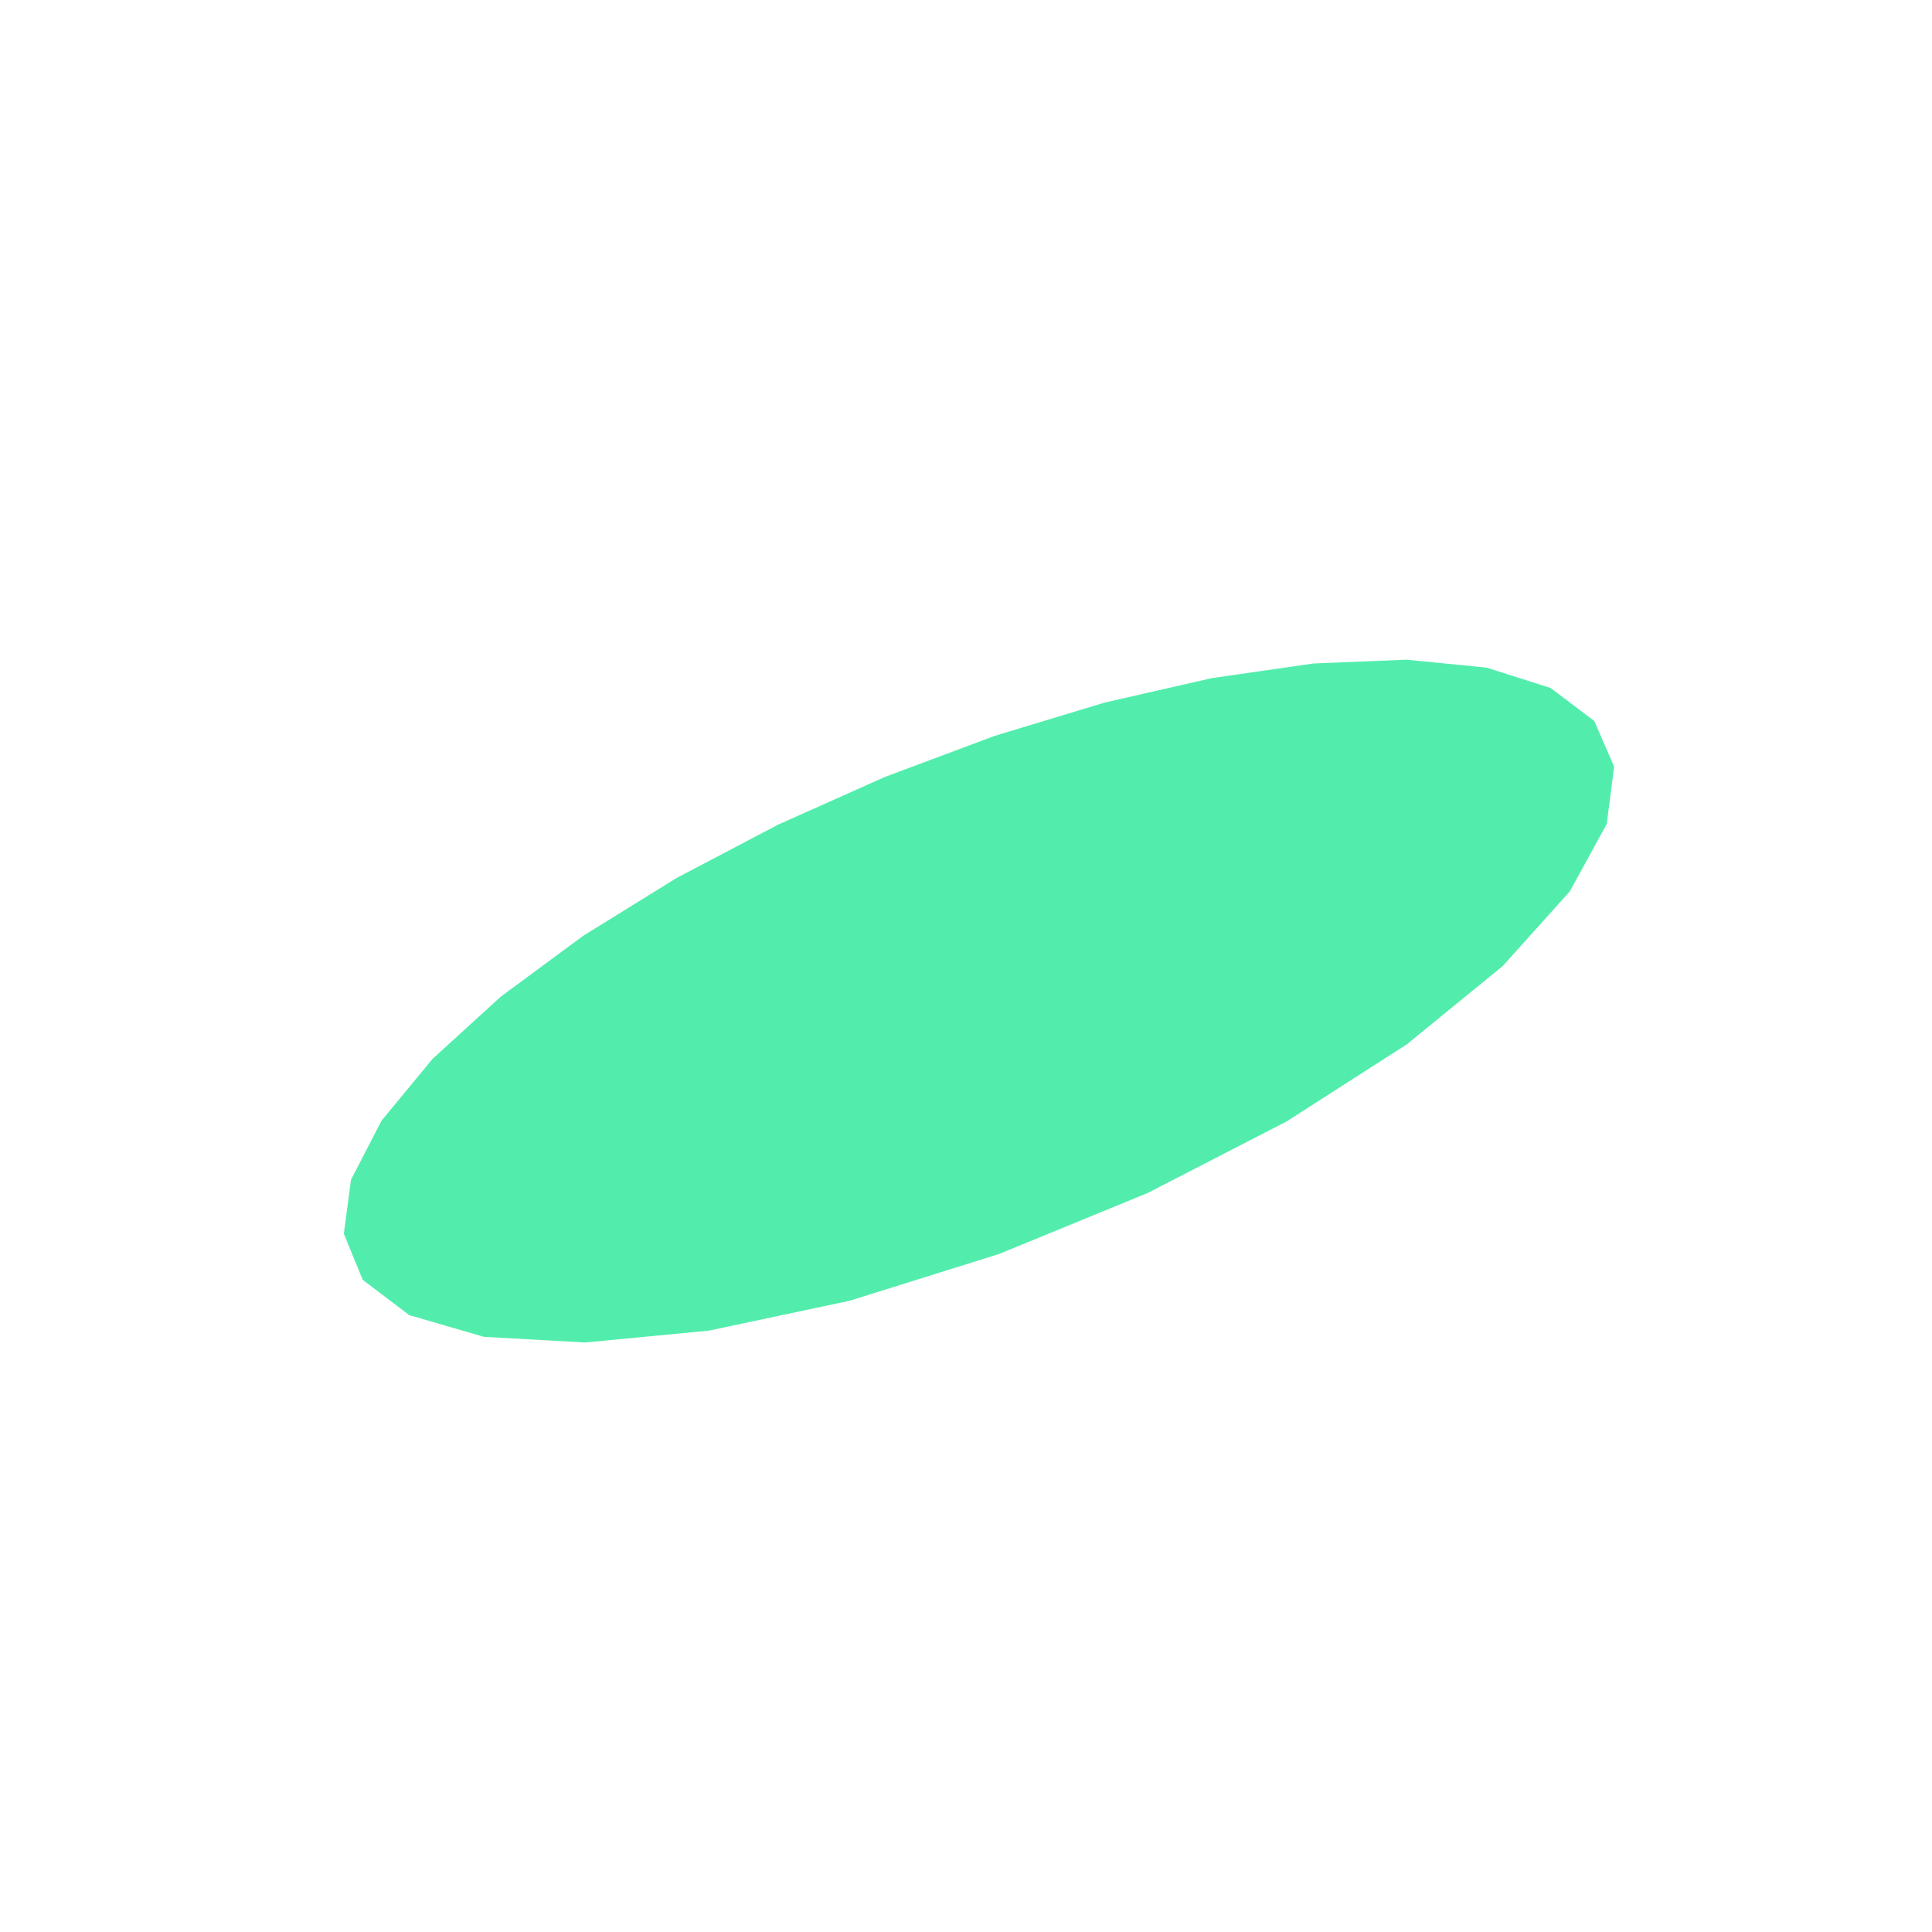
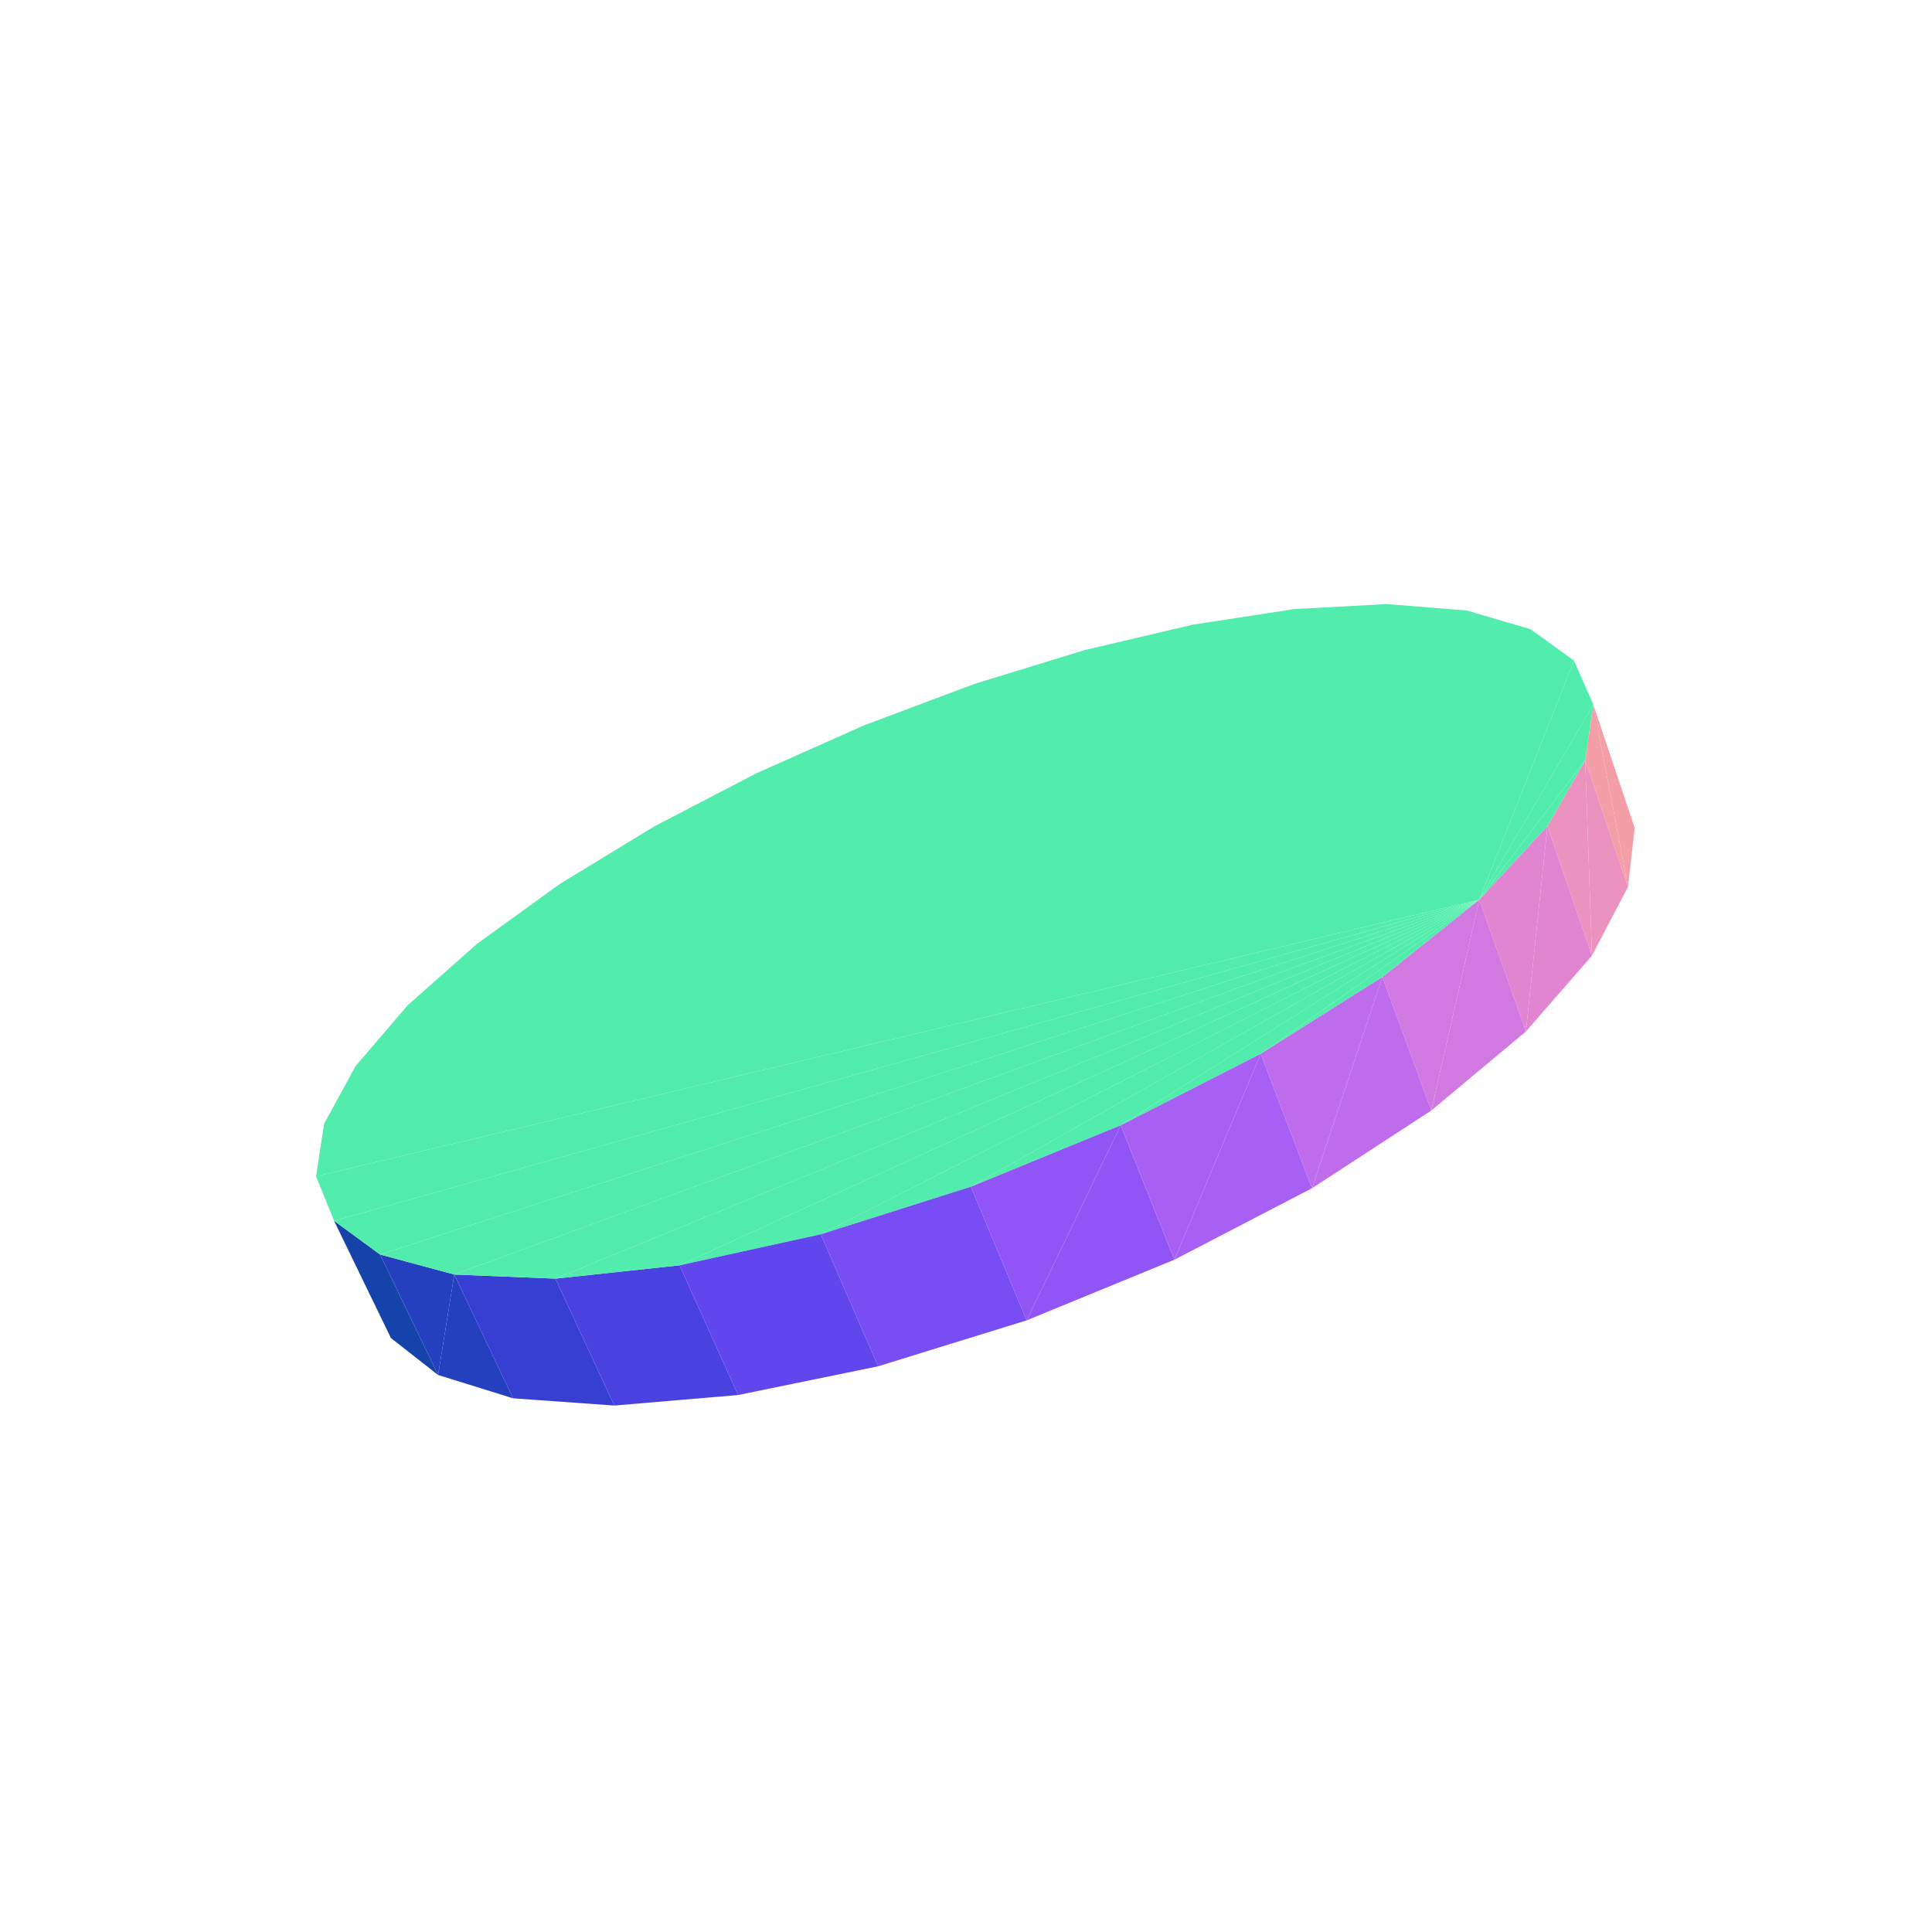
<svg xmlns="http://www.w3.org/2000/svg" viewBox="-250 -250 500 500" width="500" height="500">
-   <path d="M138.914,-1.6672604648186964e-14L7.475,-59.574L-20.956,-48.942zM138.914,-1.6672604648186964e-14L-20.956,-48.942L-48.661,-36.569zM138.914,-1.6672604648186964e-14L35.935,-68.188L7.475,-59.574zM138.914,-1.6672604648186964e-14L-48.661,-36.569L-74.948,-22.747zM138.914,-1.6672604648186964e-14L63.699,-74.516L35.935,-68.188zM138.914,-1.6672604648186964e-14L-74.948,-22.747L-99.108,-7.793zM138.914,-1.6672604648186964e-14L89.991,-78.295L63.699,-74.516zM138.914,-1.6672604648186964e-14L-99.108,-7.793L-120.403,7.938zM138.914,-1.6672604648186964e-14L113.971,-79.272L89.991,-78.295zM138.914,-1.6672604648186964e-14L-120.403,7.938L-138.054,24.033zM138.914,-1.6672604648186964e-14L134.723,-77.221L113.971,-79.272zM138.914,-1.6672604648186964e-14L-138.054,24.033L-151.248,40.011zM138.914,-1.6672604648186964e-14L151.27,-71.966L134.723,-77.221zM138.914,-1.6672604648186964e-14L-151.248,40.011L-159.163,55.31zM138.914,-1.6672604648186964e-14L162.601,-63.416L151.27,-71.966zM138.914,-1.6672604648186964e-14L-159.163,55.31L-161.015,69.283zM138.914,-1.6672604648186964e-14L167.734,-51.607L162.601,-63.416zM138.914,-1.6672604648186964e-14L-161.015,69.283L-156.136,81.215zM138.914,-1.6672604648186964e-14L165.82,-36.759L167.734,-51.607zM138.914,-1.6672604648186964e-14L-156.136,81.215L-144.083,90.354zM138.914,-1.6672604648186964e-14L156.271,-19.32L165.82,-36.759zM138.914,-1.6672604648186964e-14L-144.083,90.354L-124.769,95.969zM138.914,-1.6672604648186964e-14L-124.769,95.969L-98.588,97.441zM138.914,-1.6672604648186964e-14L-98.588,97.441L-66.51,94.361zM138.914,-1.6672604648186964e-14L82.953,40.238L114.133,20.24zM138.914,-1.6672604648186964e-14L-66.51,94.361L-30.108,86.632zM138.914,-1.6672604648186964e-14L47.034,58.737L82.953,40.238zM138.914,-1.6672604648186964e-14L-30.108,86.632L8.539,74.534zM138.914,-1.6672604648186964e-14L8.539,74.534L47.034,58.737z" style="fill:rgb(82,237,172)" />
+   <path d="M132.839,-17.172L2.159,-72.996L-26.404,-62.274zM132.839,-17.172L-26.404,-62.274L-54.267,-49.876zM132.839,-17.172L30.723,-81.765L2.159,-72.996zM132.839,-17.172L-54.267,-49.876L-80.737,-36.095zM132.839,-17.172L58.562,-88.31L30.723,-81.765zM132.839,-17.172L-80.737,-36.095L-105.104,-21.245zM132.839,-17.172L84.9,-92.365L58.562,-88.31zM132.839,-17.172L-105.104,-21.245L-126.626,-5.683zM132.839,-17.172L108.893,-93.672L84.9,-92.365zM132.839,-17.172L-126.626,-5.683L-144.519,10.184zM132.839,-17.172L129.625,-91.998L108.893,-93.672zM132.839,-17.172L-144.519,10.184L-157.963,25.876zM132.839,-17.172L146.115,-87.156L129.625,-91.998zM132.839,-17.172L-157.963,25.876L-166.125,40.838zM132.839,-17.172L157.349,-79.04L146.115,-87.156zM132.839,-17.172L-166.125,40.838L-168.211,54.432z" style="fill:rgb(82,237,172)" />
+   <path d="M173.06,-35.74L162.342,-67.668L171.327,-20.484z" style="fill:rgb(244,158,168)" />
+   <path d="M-148.825,96.292L-151.644,74.661L-163.537,65.952zM-136.618,105.849L-151.644,74.661L-148.825,96.292z" style="fill:rgb(22,67,169)" />
+   <path d="M171.327,-20.484L162.342,-67.668L160.243,-53.24z" style="fill:rgb(244,158,168)" />
+   <path d="M132.839,-17.172L162.342,-67.668L157.349,-79.04zM132.839,-17.172L-168.211,54.432L-163.537,65.952z" style="fill:rgb(82,237,172)" />
+   <path d="M171.327,-20.484L160.243,-53.24L162.002,-2.679z" style="fill:rgb(236,146,190)" />
+   <path d="M-136.618,105.849L-132.428,79.847L-151.644,74.661z" style="fill:rgb(36,64,191)" />
+   <path d="M132.839,-17.172L160.243,-53.24L162.342,-67.668zM132.839,-17.172L-163.537,65.952L-151.644,74.661z" style="fill:rgb(82,237,172)" />
+   <path d="M-117.21,111.883L-132.428,79.847L-136.618,105.849z" style="fill:rgb(36,64,191)" />
+   <path d="M162.002,-2.679L160.243,-53.24L150.465,-36.18z" style="fill:rgb(236,146,190)" />
+   <path d="M132.839,-17.172L150.465,-36.18L160.243,-53.24z" style="fill:rgb(82,237,172)" />
+   <path d="M162.002,-2.679L150.465,-36.18L144.908,16.944z" style="fill:rgb(225,133,209)" />
+   <path d="M132.839,-17.172L-151.644,74.661L-132.428,79.847z" style="fill:rgb(82,237,172)" />
+   <path d="M-117.21,111.883L-106.27,80.909L-132.428,79.847zM-91.008,113.754L-106.27,80.909L-117.21,111.883z" style="fill:rgb(54,63,210)" />
+   <path d="M144.908,16.944L150.465,-36.18L132.839,-17.172z" style="fill:rgb(225,133,209)" />
+   <path d="M132.839,-17.172L-132.428,79.847L-106.27,80.909z" style="fill:rgb(82,237,172)" />
+   <path d="M144.908,16.944L132.839,-17.172L120.42,37.4z" style="fill:rgb(209,121,225)" />
+   <path d="M-91.008,113.754L-74.132,77.462L-106.27,80.909zM-58.992,111.032L-74.132,77.462L-91.008,113.754z" style="fill:rgb(74,65,225)" />
+   <path d="M132.839,-17.172L-106.27,80.909L-74.132,77.462z" style="fill:rgb(82,237,172)" />
+   <path d="M120.42,37.4L132.839,-17.172L107.758,2.844z" style="fill:rgb(209,121,225)" />
+   <path d="M120.42,37.4L107.758,2.844L89.547,57.512z" style="fill:rgb(190,108,236)" />
+   <path d="M132.839,-17.172L76.266,22.722L107.758,2.844zM132.839,-17.172L-74.132,77.462L-37.586,69.432z" style="fill:rgb(82,237,172)" />
+   <path d="M-58.992,111.032L-37.586,69.432L-74.132,77.462zM-22.732,103.595L-37.586,69.432L-58.992,111.032z" style="fill:rgb(97,70,237)" />
+   <path d="M89.547,57.512L107.758,2.844L76.266,22.722z" style="fill:rgb(190,108,236)" />
+   <path d="M132.839,-17.172L40.043,41.216L76.266,22.722zM132.839,-17.172L-37.586,69.432L1.276,57.121z" style="fill:rgb(82,237,172)" />
+   <path d="M89.547,57.512L76.266,22.722L53.928,76.015z" style="fill:rgb(168,96,244)" />
+   <path d="M132.839,-17.172L1.276,57.121L40.043,41.216z" style="fill:rgb(82,237,172)" />
+   <path d="M15.7,91.705L1.276,57.121L-22.732,103.595zM-22.732,103.595L1.276,57.121L-37.586,69.432z" style="fill:rgb(120,77,244)" />
+   <path d="M53.928,76.015L40.043,41.216L15.7,91.705z" style="fill:rgb(145,85,246)" />
+   <path d="M53.928,76.015L76.266,22.722L40.043,41.216z" style="fill:rgb(168,96,244)" />
+   <path d="M15.7,91.705L40.043,41.216L1.276,57.121z" style="fill:rgb(145,85,246)" />
</svg>
